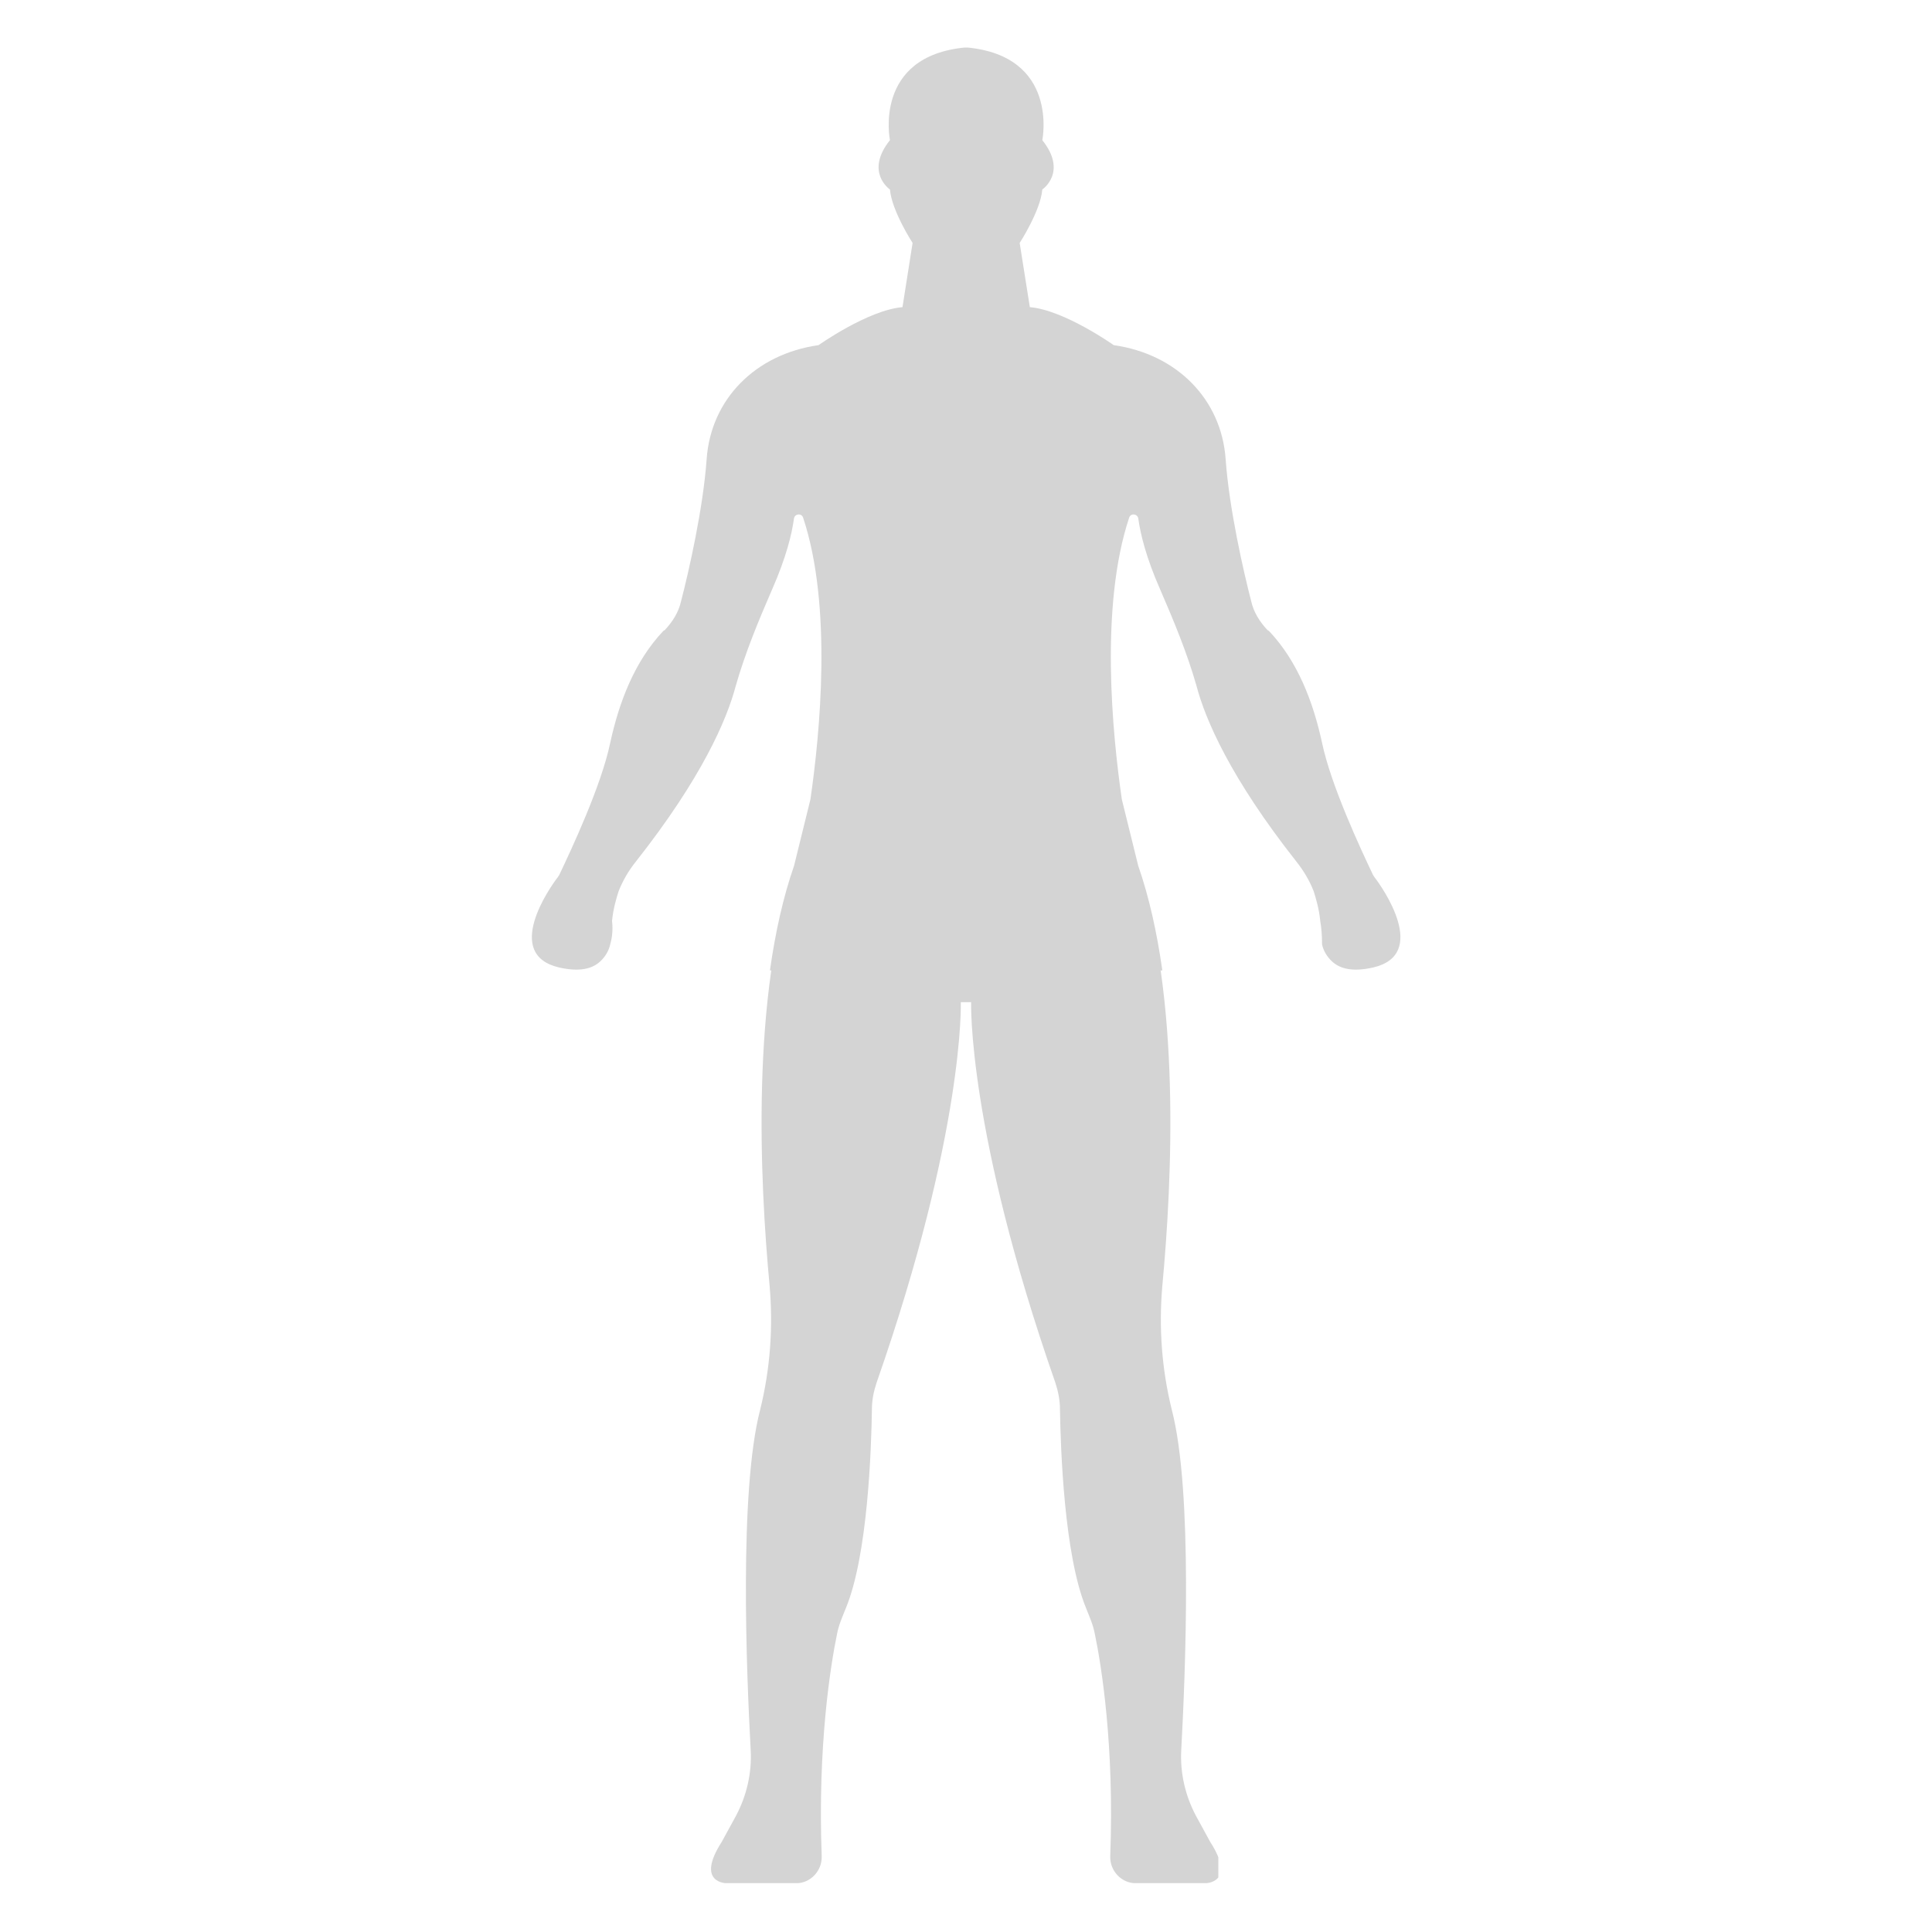
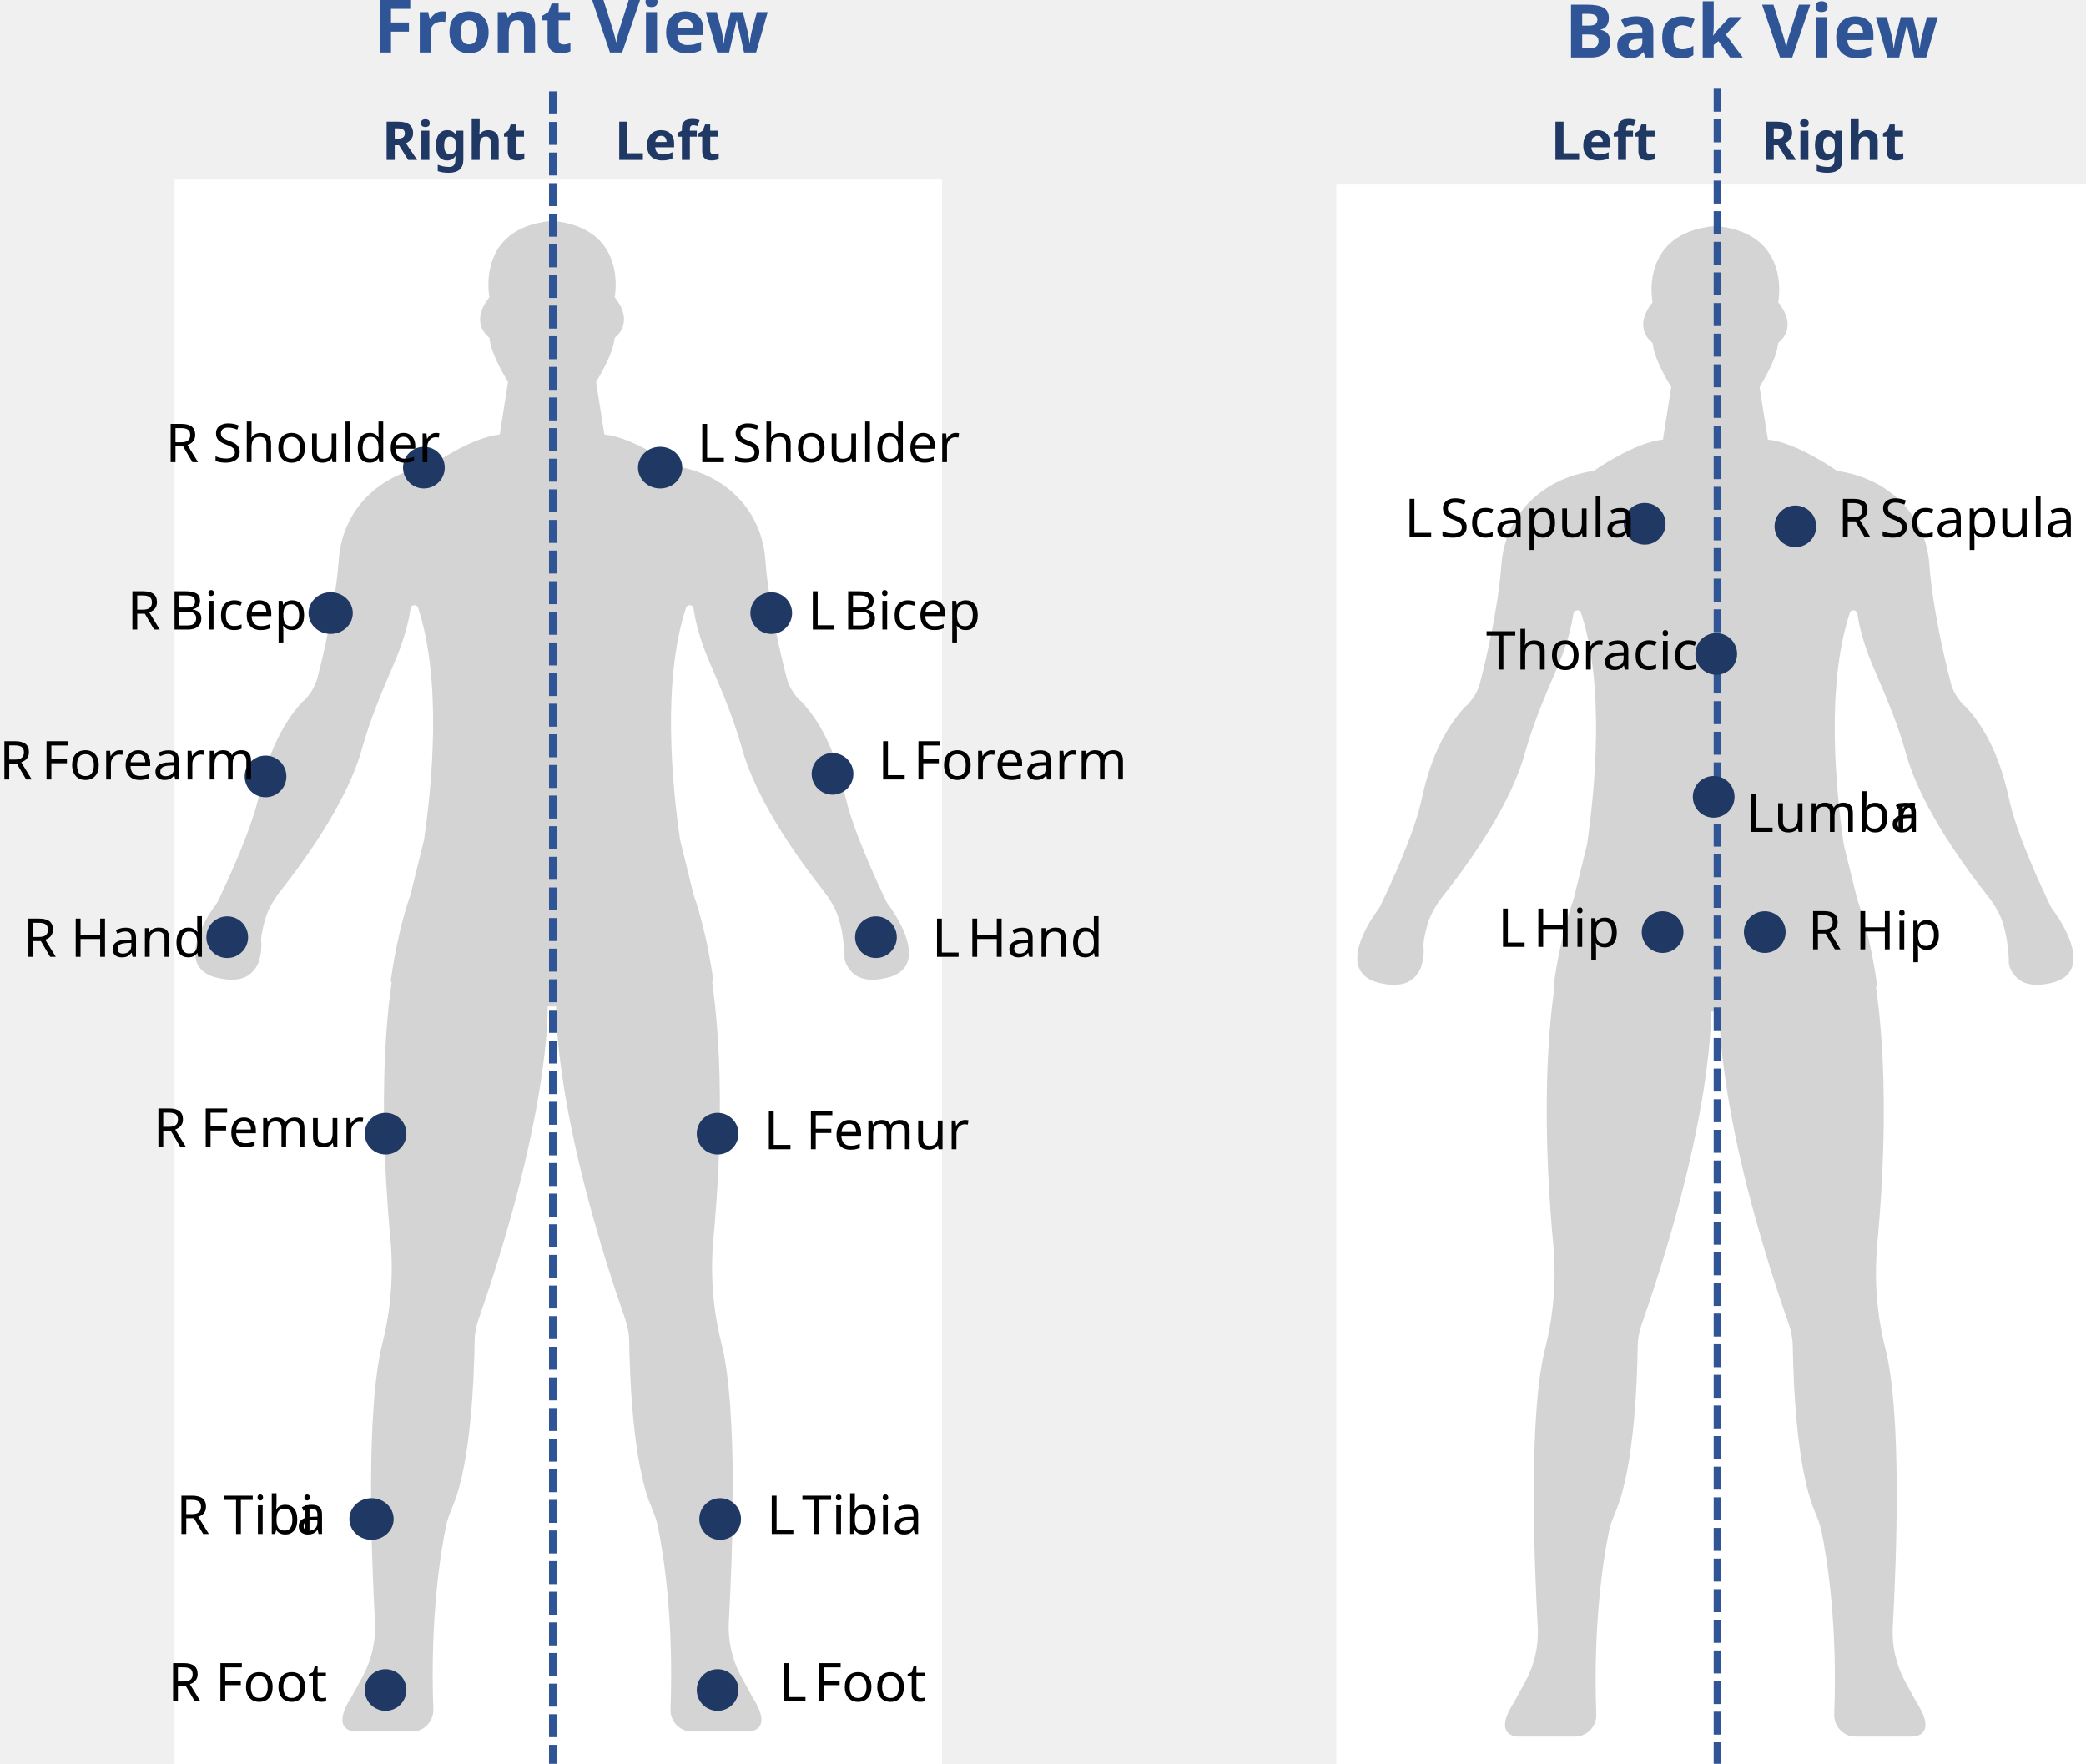
- <svg xmlns="http://www.w3.org/2000/svg" width="500" zoomAndPan="magnify" viewBox="0 0 375 375" height="500" preserveAspectRatio="xMidYMid meet" version="1.0">
+ <svg xmlns="http://www.w3.org/2000/svg" width="835" height="706" xml:space="preserve" overflow="hidden">
  <defs>
-     <clipPath id="263a101a45">
-       <path d="M 103 9.227 L 272 9.227 L 272 188.363 L 103 188.363 Z M 103 9.227 " clip-rule="nonzero" />
+     <clipPath id="clip0">
+       <rect x="139" y="14" width="835" height="706" />
    </clipPath>
-     <clipPath id="a152470aa0">
-       <path d="M 133.617 158.977 L 236.477 158.977 L 236.477 365.508 L 133.617 365.508 Z M 133.617 158.977 " clip-rule="nonzero" />
+     <clipPath id="clip1">
+       <rect x="674" y="88" width="308" height="638" />
+     </clipPath>
+     <clipPath id="clip2">
+       <rect x="674" y="88" width="308" height="638" />
+     </clipPath>
+     <clipPath id="clip3">
+       <rect x="505" y="88" width="640" height="638" />
+     </clipPath>
+     <clipPath id="clip4">
+       <rect x="681" y="104" width="290" height="305" />
+     </clipPath>
+     <clipPath id="clip5">
+       <rect x="733" y="358" width="177" height="352" />
+     </clipPath>
+     <clipPath id="clip6">
+       <rect x="209" y="86" width="307" height="638" />
+     </clipPath>
+     <clipPath id="clip7">
+       <rect x="209" y="86" width="307" height="638" />
+     </clipPath>
+     <clipPath id="clip8">
+       <rect x="41" y="86" width="637" height="638" />
+     </clipPath>
+     <clipPath id="clip9">
+       <rect x="216" y="102" width="288" height="305" />
+     </clipPath>
+     <clipPath id="clip10">
+       <rect x="267" y="356" width="177" height="352" />
    </clipPath>
  </defs>
-   <rect x="-37.5" width="450" fill="#ffffff" y="-37.5" height="450" fill-opacity="1" />
-   <rect x="-37.5" width="450" fill="#ffffff" y="-37.5" height="450" fill-opacity="1" />
-   <rect x="-37.5" width="450" fill="#ffffff" y="-37.5" height="450" fill-opacity="1" />
-   <g clip-path="url(#263a101a45)">
-     <path fill="#d4d4d4" d="M 266.777 170.254 C 266.652 170.016 266.543 169.906 266.543 169.906 C 264.121 164.824 258.348 152.484 256.609 144.176 C 254.883 136.219 251.879 128.367 246.328 122.492 C 246.203 122.379 246.094 122.379 245.98 122.258 C 244.477 120.645 243.324 118.797 242.863 116.715 C 241.363 110.949 238.582 98.723 237.898 89.148 C 237.09 77.496 228.426 68.73 216.172 66.992 C 216.172 66.992 206.586 60.188 199.891 59.617 L 197.918 47.156 C 197.918 47.156 201.965 40.93 202.312 36.777 C 202.312 36.777 207.281 33.43 202.312 27.203 C 202.312 27.203 205.664 10.812 187.527 9.199 C 169.387 10.812 172.738 27.203 172.738 27.203 C 167.773 33.43 172.738 36.777 172.738 36.777 C 173.086 40.93 177.133 47.156 177.133 47.156 L 175.172 59.617 C 168.469 60.188 158.883 66.992 158.883 66.992 C 146.629 68.73 137.961 77.496 137.156 89.148 C 136.473 98.723 133.691 110.949 132.188 116.715 C 131.73 118.797 130.574 120.645 129.07 122.258 C 128.961 122.379 128.836 122.379 128.723 122.492 C 123.188 128.367 120.172 136.219 118.445 144.176 C 116.719 152.484 110.934 164.824 108.512 169.906 C 108.512 169.906 108.387 170.016 108.273 170.254 C 106.66 172.324 97.648 185.242 108.512 187.785 C 112.559 188.703 114.98 188.02 116.48 186.633 C 117.512 185.703 118.207 184.438 118.445 183.285 C 119.141 180.977 118.793 178.785 118.793 178.785 C 119.027 176.367 119.598 174.52 120.059 173.02 C 120.875 170.934 122.02 168.977 123.41 167.25 C 136.234 150.984 141.09 139.676 142.816 133.105 C 144.668 126.645 147.211 120.531 149.867 114.406 C 152.605 108.195 153.703 103.637 154.105 100.66 C 154.242 99.707 155.574 99.551 155.879 100.457 C 161.594 117.645 159.152 142.418 157.301 155.172 C 156.234 159.473 155.184 163.738 154.129 168.035 C 145.551 192.688 147.211 228.816 149.172 249.73 C 149.867 257.816 149.285 265.887 147.324 273.848 C 143.164 289.766 144.668 325.527 145.473 340.418 C 145.707 344.906 144.668 349.297 142.594 353.215 L 139.812 358.297 C 134.621 366.371 140.742 366.371 140.742 366.371 L 154.375 366.371 C 157.145 366.371 159.453 363.949 159.34 361.062 C 158.535 339.602 161.066 323.805 162.336 317.691 C 162.684 315.844 163.391 314.344 164.074 312.605 C 168.355 302.227 169.039 281.57 169.152 273.734 C 169.152 272 169.5 270.277 170.082 268.539 C 187.289 219.277 186.516 194.246 186.516 194.246 L 188.535 194.246 C 188.535 194.246 187.762 219.277 204.969 268.539 C 205.543 270.277 205.891 272 205.891 273.734 C 206.012 281.57 206.707 302.227 210.98 312.605 C 211.664 314.344 212.359 315.844 212.707 317.691 C 213.984 323.805 216.527 339.602 215.711 361.062 C 215.598 363.949 217.906 366.371 220.676 366.371 L 234.309 366.371 C 234.309 366.371 240.43 366.371 235.242 358.297 L 232.461 353.215 C 230.387 349.297 229.344 344.906 229.578 340.418 C 230.387 325.527 231.887 289.766 227.73 273.848 C 225.766 265.887 225.184 257.816 225.879 249.73 C 227.84 228.816 229.5 192.688 220.926 168.035 C 219.871 163.738 218.816 159.473 217.75 155.172 C 215.902 142.418 213.457 117.645 219.176 100.457 C 219.477 99.551 220.812 99.707 220.945 100.66 C 221.352 103.637 222.449 108.195 225.184 114.406 C 227.84 120.531 230.387 126.645 232.234 133.105 C 233.961 139.676 238.816 150.984 251.641 167.25 C 253.02 168.977 254.188 170.934 254.996 173.02 C 255.453 174.52 256.027 176.367 256.262 178.785 C 256.496 180.172 256.609 181.559 256.609 183.285 C 256.832 184.438 257.539 185.703 258.57 186.633 C 260.074 188.02 262.496 188.703 266.543 187.785 C 277.406 185.242 268.391 172.324 266.777 170.254 " fill-opacity="1" fill-rule="nonzero" />
-   </g>
-   <g clip-path="url(#a152470aa0)">
-     <path fill="#d4d4d4" d="M 266.238 170.684 C 266.113 170.449 266.004 170.34 266.004 170.34 C 263.598 165.289 257.859 153.031 256.133 144.777 C 254.418 136.871 251.434 129.07 245.918 123.23 C 245.797 123.121 245.684 123.121 245.574 123 C 244.082 121.398 242.934 119.562 242.477 117.492 C 240.984 111.766 238.223 99.617 237.543 90.105 C 236.742 78.527 228.129 69.816 215.953 68.094 C 215.953 68.094 206.43 61.332 199.781 60.762 L 197.82 48.383 C 197.82 48.383 201.84 42.199 202.188 38.07 C 202.188 38.07 207.121 34.746 202.188 28.562 C 202.188 28.562 205.516 12.277 187.496 10.676 C 169.473 12.277 172.801 28.562 172.801 28.562 C 167.867 34.746 172.801 38.07 172.801 38.07 C 173.148 42.199 177.168 48.383 177.168 48.383 L 175.219 60.762 C 168.559 61.332 159.035 68.094 159.035 68.094 C 146.859 69.816 138.25 78.527 137.445 90.105 C 136.766 99.617 134.004 111.766 132.512 117.492 C 132.055 119.562 130.906 121.398 129.414 123 C 129.305 123.121 129.18 123.121 129.07 123.23 C 123.566 129.07 120.57 136.871 118.855 144.777 C 117.141 153.031 111.391 165.289 108.984 170.34 C 108.984 170.34 108.863 170.449 108.75 170.684 C 107.148 172.742 98.191 185.578 108.984 188.102 C 113.008 189.016 115.414 188.336 116.906 186.957 C 117.93 186.035 118.621 184.777 118.855 183.633 C 119.547 181.34 119.199 179.16 119.199 179.16 C 119.434 176.758 120.004 174.922 120.461 173.434 C 121.273 171.363 122.41 169.418 123.789 167.703 C 136.531 151.543 141.355 140.305 143.07 133.777 C 144.91 127.359 147.438 121.285 150.078 115.199 C 152.797 109.027 153.887 104.5 154.289 101.543 C 154.422 100.598 155.746 100.441 156.047 101.34 C 161.73 118.414 159.301 143.031 157.465 155.703 C 156.406 159.973 155.359 164.211 154.312 168.48 C 145.789 192.977 147.438 228.871 149.387 249.648 C 150.078 257.68 149.5 265.699 147.551 273.609 C 143.418 289.426 144.91 324.953 145.711 339.746 C 145.945 344.207 144.91 348.57 142.848 352.461 L 140.086 357.512 C 134.93 365.531 141.012 365.531 141.012 365.531 L 154.555 365.531 C 157.309 365.531 159.602 363.129 159.492 360.258 C 158.688 338.938 161.207 323.242 162.465 317.168 C 162.809 315.332 163.512 313.84 164.191 312.117 C 168.445 301.805 169.125 281.285 169.238 273.496 C 169.238 271.773 169.582 270.059 170.16 268.336 C 187.262 219.395 186.492 194.523 186.492 194.523 L 188.496 194.523 C 188.496 194.523 187.727 219.395 204.828 268.336 C 205.395 270.059 205.738 271.773 205.738 273.496 C 205.863 281.285 206.555 301.805 210.797 312.117 C 211.477 313.84 212.168 315.332 212.512 317.168 C 213.781 323.242 216.312 338.938 215.496 360.258 C 215.387 363.129 217.68 365.531 220.434 365.531 L 233.977 365.531 C 233.977 365.531 240.059 365.531 234.902 357.512 L 232.141 352.461 C 230.078 348.57 229.043 344.207 229.277 339.746 C 230.078 324.953 231.57 289.426 227.438 273.609 C 225.488 265.699 224.91 257.68 225.602 249.648 C 227.551 228.871 229.199 192.977 220.676 168.48 C 219.629 164.211 218.582 159.973 217.523 155.703 C 215.688 143.031 213.258 118.414 218.941 101.34 C 219.242 100.441 220.566 100.598 220.699 101.543 C 221.102 104.5 222.191 109.027 224.91 115.199 C 227.551 121.285 230.078 127.359 231.918 133.777 C 233.633 140.305 238.457 151.543 251.199 167.703 C 252.57 169.418 253.727 171.363 254.531 173.434 C 254.984 174.922 255.555 176.758 255.789 179.16 C 256.023 180.539 256.133 181.918 256.133 183.633 C 256.355 184.777 257.059 186.035 258.082 186.957 C 259.574 188.336 261.98 189.016 266.004 188.102 C 276.797 185.578 267.84 172.742 266.238 170.684 " fill-opacity="1" fill-rule="nonzero" />
+   <g clip-path="url(#clip0)" transform="translate(-139 -14)">
+     <g clip-path="url(#clip1)">
+       <g clip-path="url(#clip2)">
+         <g clip-path="url(#clip3)">
+           <path d="M-63.634-63.634 699.974-63.634 699.974 699.974-63.634 699.974Z" fill="#FFFFFF" transform="matrix(1.00217 0 0 1 506.747 88.8311)" />
+           <path d="M-63.634-63.634 699.974-63.634 699.974 699.974-63.634 699.974Z" fill="#FFFFFF" transform="matrix(1.00217 0 0 1 506.747 88.8311)" />
+           <path d="M-63.634-63.634 699.974-63.634 699.974 699.974-63.634 699.974Z" fill="#FFFFFF" transform="matrix(1.00217 0 0 1 506.747 88.8311)" />
+           <g clip-path="url(#clip4)">
+             <path d="M452.696 288.904C452.483 288.501 452.299 288.315 452.299 288.315 448.188 279.691 438.392 258.751 435.442 244.653 432.512 231.151 427.415 217.827 417.996 207.857 417.783 207.665 417.598 207.665 417.406 207.46 414.854 204.723 412.899 201.587 412.116 198.054 409.571 188.271 404.851 167.523 403.692 151.276 402.319 131.504 387.617 116.629 366.824 113.679 366.824 113.679 350.557 102.133 339.196 101.165L335.848 80.02C335.848 80.02 342.715 69.454 343.305 62.408 343.305 62.408 351.737 56.727 343.305 46.161 343.305 46.161 348.993 18.348 318.216 15.61 287.434 18.348 293.121 46.161 293.121 46.161 284.696 56.727 293.121 62.408 293.121 62.408 293.71 69.454 300.578 80.02 300.578 80.02L297.25 101.165C285.876 102.133 269.609 113.679 269.609 113.679 248.815 116.629 234.107 131.504 232.741 151.276 231.582 167.523 226.862 188.271 224.309 198.054 223.534 201.587 221.572 204.723 219.02 207.46 218.834 207.665 218.622 207.665 218.43 207.857 209.038 217.827 203.921 231.151 200.99 244.653 198.061 258.751 188.244 279.691 184.134 288.315 184.134 288.315 183.922 288.501 183.73 288.904 180.992 292.418 165.701 314.339 184.134 318.654 191.001 320.212 195.111 319.051 197.657 316.698 199.406 315.121 200.586 312.973 200.99 311.018 202.17 307.1 201.581 303.382 201.581 303.382 201.978 299.279 202.946 296.143 203.728 293.598 205.114 290.059 207.056 286.737 209.415 283.807 231.177 256.206 239.416 237.017 242.346 225.868 245.488 214.904 249.803 204.531 254.31 194.137 258.958 183.597 260.82 175.862 261.503 170.811 261.735 169.194 263.995 168.928 264.512 170.467 274.209 199.632 270.066 241.67 266.925 263.312 265.115 270.61 263.332 277.849 261.542 285.139 246.986 326.972 249.803 388.28 253.13 423.77 254.31 437.49 253.322 451.184 249.996 464.693 242.936 491.705 245.488 552.389 246.854 577.657 247.251 585.273 245.488 592.724 241.968 599.373L237.248 607.997C228.44 621.697 238.827 621.697 238.827 621.697L261.959 621.697C266.659 621.697 270.577 617.588 270.385 612.689 269.02 576.271 273.315 549.467 275.469 539.092 276.059 535.957 277.258 533.412 278.419 530.462 285.684 512.85 286.843 477.798 287.035 464.501 287.035 461.559 287.626 458.635 288.613 455.686 317.812 372.093 316.5 329.618 316.5 329.618L319.927 329.618C319.927 329.618 318.614 372.093 347.812 455.686 348.787 458.635 349.377 461.559 349.377 464.501 349.582 477.798 350.762 512.85 358.014 530.462 359.174 533.412 360.354 535.957 360.944 539.092 363.111 549.467 367.426 576.271 366.041 612.689 365.849 617.588 369.766 621.697 374.466 621.697L397.6 621.697C397.6 621.697 407.987 621.697 399.184 607.997L394.464 599.373C390.944 592.724 389.174 585.273 389.573 577.657 390.944 552.389 393.49 491.705 386.437 464.693 383.103 451.184 382.115 437.49 383.295 423.77 386.623 388.28 389.44 326.972 374.89 285.139 373.1 277.849 371.311 270.61 369.501 263.312 366.366 241.67 362.216 199.632 371.921 170.467 372.431 168.928 374.698 169.194 374.924 170.811 375.613 175.862 377.475 183.597 382.115 194.137 386.623 204.531 390.944 214.904 394.08 225.868 397.01 237.017 405.249 256.206 427.01 283.807 429.351 286.737 431.332 290.059 432.705 293.598 433.48 296.143 434.455 299.279 434.852 303.382 435.25 305.735 435.442 308.087 435.442 311.018 435.82 312.973 437.019 315.121 438.769 316.698 441.322 319.051 445.432 320.212 452.299 318.654 470.732 314.339 455.433 292.418 452.696 288.904" fill="#D4D4D4" transform="matrix(1.00217 0 0 1 506.747 88.8311)" />
+           </g>
+           <g clip-path="url(#clip5)">
+             <path d="M451.782 289.634C451.569 289.236 451.383 289.05 451.383 289.05 447.301 280.48 437.563 259.68 434.633 245.673 431.723 232.258 426.659 219.02 417.3 209.111 417.095 208.925 416.902 208.925 416.717 208.719 414.185 206.001 412.236 202.886 411.46 199.374 408.927 189.656 404.241 169.041 403.088 152.9 401.73 133.253 387.113 118.472 366.452 115.548 366.452 115.548 350.292 104.075 339.01 103.106L335.682 82.101C335.682 82.101 342.503 71.608 343.093 64.602 343.093 64.602 351.465 58.961 343.093 48.468 343.093 48.468 348.741 20.834 318.163 18.116 287.58 20.834 293.227 48.468 293.227 48.468 284.854 58.961 293.227 64.602 293.227 64.602 293.816 71.608 300.637 82.101 300.637 82.101L297.33 103.106C286.028 104.075 269.867 115.548 269.867 115.548 249.206 118.472 234.597 133.253 233.231 152.9 232.078 169.041 227.392 189.656 224.86 199.374 224.085 202.886 222.136 206.001 219.604 208.719 219.418 208.925 219.206 208.925 219.02 209.111 209.681 219.02 204.596 232.258 201.687 245.673 198.777 259.68 189.019 280.48 184.936 289.05 184.936 289.05 184.731 289.236 184.539 289.634 181.821 293.127 166.622 314.908 184.936 319.19 191.764 320.742 195.847 319.589 198.379 317.249 200.116 315.684 201.289 313.55 201.687 311.607 202.86 307.717 202.27 304.018 202.27 304.018 202.668 299.942 203.635 296.826 204.411 294.3 205.79 290.788 207.718 287.487 210.058 284.577 231.681 257.154 239.867 238.084 242.776 227.008 245.899 216.116 250.188 205.809 254.669 195.482 259.282 185.009 261.131 177.326 261.814 172.309 262.039 170.705 264.286 170.44 264.797 171.964 274.441 200.937 270.319 242.711 267.203 264.214 265.407 271.459 263.631 278.65 261.854 285.895 247.39 327.463 250.188 388.372 253.495 423.63 254.669 437.258 253.687 450.867 250.38 464.289 243.367 491.129 245.899 551.414 247.257 576.518 247.656 584.087 245.899 591.49 242.399 598.093L237.712 606.664C228.963 620.272 239.283 620.272 239.283 620.272L262.265 620.272C266.938 620.272 270.828 616.195 270.644 611.323 269.278 575.145 273.554 548.512 275.687 538.204 276.271 535.089 277.464 532.557 278.618 529.634 285.836 512.134 286.989 477.314 287.181 464.097 287.181 461.174 287.764 458.264 288.746 455.34 317.765 372.291 316.46 330.088 316.46 330.088L319.86 330.088C319.86 330.088 318.554 372.291 347.574 455.34 348.535 458.264 349.119 461.174 349.119 464.097 349.331 477.314 350.504 512.134 357.703 529.634 358.856 532.557 360.029 535.089 360.613 538.204 362.767 548.512 367.062 575.145 365.677 611.323 365.491 616.195 369.382 620.272 374.055 620.272L397.036 620.272C397.036 620.272 407.356 620.272 398.607 606.664L393.921 598.093C390.42 591.49 388.665 584.087 389.062 576.518 390.42 551.414 392.953 491.129 385.94 464.289 382.632 450.867 381.652 437.258 382.824 423.63 386.133 388.372 388.929 327.463 374.466 285.895 372.69 278.65 370.914 271.459 369.117 264.214 366.002 242.711 361.878 200.937 371.523 171.964 372.033 170.44 374.28 170.705 374.506 172.309 375.188 177.326 377.038 185.009 381.652 195.482 386.133 205.809 390.42 216.116 393.543 227.008 396.453 238.084 404.64 257.154 426.262 284.577 428.588 287.487 430.55 290.788 431.915 294.3 432.684 296.826 433.653 299.942 434.05 304.018 434.447 306.358 434.633 308.697 434.633 311.607 435.011 313.55 436.204 315.684 437.941 317.249 440.473 319.589 444.556 320.742 451.383 319.19 469.698 314.908 454.499 293.127 451.782 289.634" fill="#D4D4D4" transform="matrix(1.00217 0 0 1 506.747 88.8311)" />
+           </g>
+         </g>
+       </g>
+     </g>
+     <g clip-path="url(#clip6)">
+       <g clip-path="url(#clip7)">
+         <g clip-path="url(#clip8)">
+           <path d="M-63.56-63.56 699.156-63.56 699.156 699.156-63.56 699.156Z" fill="#FFFFFF" transform="matrix(1 0 0 1.00117 42.1364 86.7883)" />
+           <path d="M-63.56-63.56 699.156-63.56 699.156 699.156-63.56 699.156Z" fill="#FFFFFF" transform="matrix(1 0 0 1.00117 42.1364 86.7883)" />
+           <path d="M-63.56-63.56 699.156-63.56 699.156 699.156-63.56 699.156Z" fill="#FFFFFF" transform="matrix(1 0 0 1.00117 42.1364 86.7883)" />
+           <g clip-path="url(#clip9)">
+             <path d="M452.168 288.568C451.955 288.164 451.77 287.979 451.77 287.979 447.665 279.364 437.879 258.449 434.934 244.367 432.007 230.88 426.916 217.572 417.508 207.615 417.295 207.423 417.11 207.423 416.918 207.218 414.369 204.483 412.417 201.352 411.635 197.822 409.093 188.051 404.379 167.328 403.22 151.1 401.85 131.35 387.164 116.493 366.395 113.547 366.395 113.547 350.147 102.013 338.8 101.047L335.456 79.926C335.456 79.926 342.315 69.373 342.905 62.335 342.905 62.335 351.326 56.661 342.905 46.107 342.905 46.107 348.585 18.326 317.845 15.592 287.098 18.326 292.779 46.107 292.779 46.107 284.364 56.661 292.779 62.335 292.779 62.335 293.368 69.373 300.227 79.926 300.227 79.926L296.903 101.047C285.541 102.013 269.294 113.547 269.294 113.547 248.525 116.493 233.834 131.35 232.469 151.1 231.311 167.328 226.597 188.051 224.048 197.822 223.273 201.352 221.313 204.483 218.764 207.218 218.579 207.423 218.368 207.423 218.175 207.615 208.793 217.572 203.683 230.88 200.756 244.367 197.83 258.449 188.024 279.364 183.919 287.979 183.919 287.979 183.707 288.164 183.516 288.568 180.781 292.076 165.507 313.971 183.919 318.281 190.778 319.837 194.883 318.679 197.426 316.329 199.173 314.753 200.352 312.607 200.756 310.655 201.934 306.742 201.345 303.028 201.345 303.028 201.742 298.929 202.709 295.798 203.49 293.255 204.874 289.72 206.814 286.402 209.171 283.476 230.907 255.908 239.137 236.74 242.063 225.604 245.201 214.652 249.512 204.291 254.013 193.91 258.655 183.383 260.515 175.657 261.197 170.611 261.429 168.996 263.687 168.731 264.203 170.267 273.89 199.399 269.751 241.388 266.613 263.005 264.805 270.294 263.024 277.524 261.237 284.806 246.697 326.591 249.512 387.827 252.835 423.274 254.013 436.98 253.028 450.658 249.704 464.151 242.653 491.131 245.201 551.744 246.565 576.983 246.962 584.59 245.201 592.032 241.686 598.672L236.971 607.286C228.173 620.972 238.547 620.972 238.547 620.972L261.654 620.972C266.348 620.972 270.261 616.866 270.069 611.974 268.705 575.599 272.995 548.824 275.147 538.463 275.736 535.331 276.935 532.789 278.094 529.843 285.35 512.252 286.509 477.24 286.701 463.959 286.701 461.019 287.29 458.1 288.276 455.153 317.441 371.658 316.13 329.233 316.13 329.233L319.553 329.233C319.553 329.233 318.241 371.658 347.406 455.153 348.379 458.1 348.969 461.019 348.969 463.959 349.175 477.24 350.353 512.252 357.596 529.843 358.754 532.789 359.933 535.331 360.522 538.463 362.687 548.824 366.998 575.599 365.614 611.974 365.422 616.866 369.335 620.972 374.029 620.972L397.135 620.972C397.135 620.972 407.51 620.972 398.718 607.286L394.004 598.672C390.488 592.032 388.721 584.59 389.117 576.983 390.488 551.744 393.031 491.131 385.986 464.151 382.656 450.658 381.669 436.98 382.848 423.274 386.172 387.827 388.985 326.591 374.453 284.806 372.664 277.524 370.877 270.294 369.07 263.005 365.938 241.388 361.794 199.399 371.487 170.267 371.996 168.731 374.26 168.996 374.485 170.611 375.174 175.657 377.035 183.383 381.669 193.91 386.172 204.291 390.488 214.652 393.62 225.604 396.547 236.74 404.776 255.908 426.512 283.476 428.849 286.402 430.828 289.72 432.199 293.255 432.974 295.798 433.947 298.929 434.344 303.028 434.742 305.378 434.934 307.729 434.934 310.655 435.311 312.607 436.509 314.753 438.258 316.329 440.806 318.679 444.911 319.837 451.77 318.281 470.183 313.971 454.902 292.076 452.168 288.568" fill="#D4D4D4" transform="matrix(1 0 0 1.00117 42.1364 86.7883)" />
+           </g>
+           <g clip-path="url(#clip10)">
+             <path d="M451.254 289.296C451.042 288.899 450.856 288.713 450.856 288.713 446.778 280.153 437.052 259.376 434.125 245.386 431.219 231.986 426.161 218.764 416.813 208.866 416.607 208.681 416.415 208.681 416.23 208.475 413.701 205.761 411.754 202.649 410.979 199.14 408.45 189.434 403.77 168.844 402.617 152.722 401.26 133.098 386.661 118.333 366.024 115.414 366.024 115.414 349.882 103.953 338.614 102.987L335.29 82.005C335.29 82.005 342.103 71.525 342.692 64.526 342.692 64.526 351.055 58.892 342.692 48.411 342.692 48.411 348.333 20.809 317.792 18.095 287.244 20.809 292.884 48.411 292.884 48.411 284.522 58.892 292.884 64.526 292.884 64.526 293.474 71.525 300.286 82.005 300.286 82.005L296.983 102.987C285.694 103.953 269.553 115.414 269.553 115.414 248.916 118.333 234.324 133.098 232.96 152.722 231.808 168.844 227.126 189.434 224.597 199.14 223.823 202.649 221.876 205.761 219.347 208.475 219.162 208.681 218.949 208.681 218.764 208.866 209.435 218.764 204.357 231.986 201.451 245.386 198.544 259.376 188.799 280.153 184.72 288.713 184.72 288.713 184.516 288.899 184.323 289.296 181.609 292.785 166.427 314.541 184.72 318.818 191.54 320.367 195.618 319.215 198.148 316.878 199.881 315.315 201.054 313.184 201.451 311.243 202.623 307.357 202.034 303.663 202.034 303.663 202.431 299.591 203.397 296.48 204.172 293.956 205.549 290.448 207.476 287.151 209.813 284.244 231.41 256.854 239.587 237.806 242.493 226.743 245.611 215.865 249.895 205.569 254.371 195.254 258.98 184.794 260.826 177.12 261.508 172.107 261.734 170.505 263.978 170.24 264.488 171.764 274.121 200.702 270.003 242.427 266.891 263.905 265.096 271.142 263.323 278.325 261.548 285.562 247.102 327.081 249.895 387.919 253.199 423.135 254.371 436.748 253.391 450.34 250.087 463.747 243.083 490.555 245.611 550.771 246.969 575.844 247.367 583.405 245.611 590.8 242.116 597.394L237.435 605.955C228.696 619.548 239.004 619.548 239.004 619.548L261.959 619.548C266.626 619.548 270.513 615.476 270.327 610.61 268.963 574.473 273.233 547.871 275.366 537.575 275.949 534.464 277.14 531.935 278.292 529.015 285.502 511.536 286.654 476.757 286.846 463.555 286.846 460.636 287.429 457.729 288.408 454.81 317.395 371.857 316.09 329.702 316.09 329.702L319.487 329.702C319.487 329.702 318.182 371.857 347.168 454.81 348.128 457.729 348.711 460.636 348.711 463.555 348.922 476.757 350.095 511.536 357.285 529.015 358.436 531.935 359.609 534.464 360.192 537.575 362.343 547.871 366.634 574.473 365.249 610.61 365.064 615.476 368.95 619.548 373.618 619.548L396.572 619.548C396.572 619.548 406.882 619.548 398.142 605.955L393.461 597.394C389.965 590.8 388.21 583.405 388.608 575.844 389.965 550.771 392.494 490.555 385.49 463.747 382.186 450.34 381.206 436.748 382.378 423.135 385.681 387.919 388.475 327.081 374.029 285.562 372.254 278.325 370.48 271.142 368.685 263.905 365.574 242.427 361.456 200.702 371.089 171.764 371.599 170.24 373.843 170.505 374.068 172.107 374.75 177.12 376.597 184.794 381.206 195.254 385.681 205.569 389.965 215.865 393.084 226.743 395.99 237.806 404.166 256.854 425.763 284.244 428.087 287.151 430.047 290.448 431.411 293.956 432.18 296.48 433.146 299.591 433.544 303.663 433.94 306 434.125 308.337 434.125 311.243 434.504 313.184 435.695 315.315 437.43 316.878 439.959 319.215 444.037 320.367 450.856 318.818 469.15 314.541 453.968 292.785 451.254 289.296" fill="#D4D4D4" transform="matrix(1 0 0 1.00117 42.1364 86.7883)" />
+           </g>
+         </g>
+       </g>
+     </g>
+     <path d="M403.968 50.56 403.968 724.5" stroke="#2F5597" stroke-width="3.064" stroke-miterlimit="8" stroke-dasharray="9.193 3.064" fill="none" fill-rule="evenodd" transform="matrix(1.00092 0 0 1 -44.0357 -0.03175)" />
+     <path d="M869.732 49.539 869.732 723.478" stroke="#2F5597" stroke-width="3.064" stroke-miterlimit="8" stroke-dasharray="9.193 3.064" fill="none" fill-rule="evenodd" transform="matrix(1.00092 0 0 1 -44.0357 -0.03175)" />
+     <text fill="#203864" font-family="Calibri,Calibri_MSFontService,sans-serif" font-weight="700" font-size="21" transform="matrix(1.02235 0 0 1.02141 291.831 78)">Right<tspan font-size="21" x="91.075" y="0">Left</tspan>
+       <tspan fill="#000000" font-weight="400" font-size="21" x="558.371" y="309.376">R Hip</tspan>
+       <tspan fill="#2F5597" font-size="29" x="-3.325" y="-42.099">Front View</tspan>
+       <tspan font-size="21" x="539.929" y="0">Right</tspan>
+       <tspan fill="#2F5597" font-size="29" x="463.006" y="-40.141">Back View</tspan>
+       <tspan font-size="21" x="457.627" y="0">Left</tspan>
+     </text>
+     <path d="M306.934 259.439C306.934 255.208 310.593 251.778 315.106 251.778 319.618 251.778 323.277 255.208 323.277 259.439 323.277 263.669 319.618 267.099 315.106 267.099 310.593 267.099 306.934 263.669 306.934 259.439Z" stroke="#203864" stroke-width="1.362" stroke-miterlimit="8" fill="#203864" fill-rule="evenodd" transform="matrix(1.00092 0 0 1 -44.0357 -0.03175)" />
+     <path d="M344.727 201.218C344.727 196.987 348.156 193.558 352.387 193.558 356.618 193.558 360.048 196.987 360.048 201.218 360.048 205.449 356.618 208.879 352.387 208.879 348.156 208.879 344.727 205.449 344.727 201.218Z" stroke="#203864" stroke-width="1.362" stroke-miterlimit="8" fill="#203864" fill-rule="evenodd" transform="matrix(1.00092 0 0 1 -44.0357 -0.03175)" />
+     <path d="M438.696 201.218C438.696 196.987 442.355 193.558 446.868 193.558 451.38 193.558 455.039 196.987 455.039 201.218 455.039 205.449 451.38 208.879 446.868 208.879 442.355 208.879 438.696 205.449 438.696 201.218Z" stroke="#203864" stroke-width="1.362" stroke-miterlimit="8" fill="#203864" fill-rule="evenodd" transform="matrix(1.00092 0 0 1 -44.0357 -0.03175)" />
+     <path d="M483.639 259.439C483.639 255.208 487.068 251.778 491.299 251.778 495.53 251.778 498.96 255.208 498.96 259.439 498.96 263.669 495.53 267.099 491.299 267.099 487.068 267.099 483.639 263.669 483.639 259.439Z" stroke="#203864" stroke-width="1.362" stroke-miterlimit="8" fill="#203864" fill-rule="evenodd" transform="matrix(1.00092 0 0 1 -44.0357 -0.03175)" />
+     <path d="M281.399 324.809C281.399 320.578 284.829 317.148 289.06 317.148 293.29 317.148 296.72 320.578 296.72 324.809 296.72 329.04 293.29 332.47 289.06 332.47 284.829 332.47 281.399 329.04 281.399 324.809Z" stroke="#203864" stroke-width="1.362" stroke-miterlimit="8" fill="#203864" fill-rule="evenodd" transform="matrix(1.00092 0 0 1 -44.0357 -0.03175)" />
+     <path d="M508.152 323.788C508.152 319.557 511.582 316.127 515.813 316.127 520.044 316.127 523.474 319.557 523.474 323.788 523.474 328.018 520.044 331.448 515.813 331.448 511.582 331.448 508.152 328.018 508.152 323.788Z" stroke="#203864" stroke-width="1.362" stroke-miterlimit="8" fill="#203864" fill-rule="evenodd" transform="matrix(1.00092 0 0 1 -44.0357 -0.03175)" />
+     <path d="M266.078 389.158C266.078 384.927 269.508 381.497 273.738 381.497 277.969 381.497 281.399 384.927 281.399 389.158 281.399 393.389 277.969 396.819 273.738 396.819 269.508 396.819 266.078 393.389 266.078 389.158Z" stroke="#203864" stroke-width="1.362" stroke-miterlimit="8" fill="#203864" fill-rule="evenodd" transform="matrix(1.00092 0 0 1 -44.0357 -0.03175)" />
+     <path d="M525.516 389.158C525.516 384.927 528.946 381.497 533.177 381.497 537.408 381.497 540.838 384.927 540.838 389.158 540.838 393.389 537.408 396.819 533.177 396.819 528.946 396.819 525.516 393.389 525.516 389.158Z" stroke="#203864" stroke-width="1.362" stroke-miterlimit="8" fill="#203864" fill-rule="evenodd" transform="matrix(1.00092 0 0 1 -44.0357 -0.03175)" />
+     <path d="M329.405 467.807C329.405 463.576 332.835 460.146 337.066 460.146 341.297 460.146 344.727 463.576 344.727 467.807 344.727 472.037 341.297 475.467 337.066 475.467 332.835 475.467 329.405 472.037 329.405 467.807Z" stroke="#203864" stroke-width="1.362" stroke-miterlimit="8" fill="#203864" fill-rule="evenodd" transform="matrix(1.00092 0 0 1 -44.0357 -0.03175)" />
+     <path d="M462.189 467.807C462.189 463.576 465.619 460.146 469.85 460.146 474.08 460.146 477.51 463.576 477.51 467.807 477.51 472.037 474.08 475.467 469.85 475.467 465.619 475.467 462.189 472.037 462.189 467.807Z" stroke="#203864" stroke-width="1.362" stroke-miterlimit="8" fill="#203864" fill-rule="evenodd" transform="matrix(1.00092 0 0 1 -44.0357 -0.03175)" />
+     <path d="M323.277 622.04C323.277 617.809 326.936 614.379 331.448 614.379 335.961 614.379 339.62 617.809 339.62 622.04 339.62 626.271 335.961 629.701 331.448 629.701 326.936 629.701 323.277 626.271 323.277 622.04Z" stroke="#203864" stroke-width="1.362" stroke-miterlimit="8" fill="#203864" fill-rule="evenodd" transform="matrix(1.00092 0 0 1 -44.0357 -0.03175)" />
+     <path d="M463.21 622.04C463.21 617.809 466.64 614.379 470.871 614.379 475.102 614.379 478.532 617.809 478.532 622.04 478.532 626.271 475.102 629.701 470.871 629.701 466.64 629.701 463.21 626.271 463.21 622.04Z" stroke="#203864" stroke-width="1.362" stroke-miterlimit="8" fill="#203864" fill-rule="evenodd" transform="matrix(1.00092 0 0 1 -44.0357 -0.03175)" />
+     <path d="M329.405 690.475C329.405 686.244 332.835 682.814 337.066 682.814 341.297 682.814 344.727 686.244 344.727 690.475 344.727 694.705 341.297 698.135 337.066 698.135 332.835 698.135 329.405 694.705 329.405 690.475Z" stroke="#203864" stroke-width="1.362" stroke-miterlimit="8" fill="#203864" fill-rule="evenodd" transform="matrix(1.00092 0 0 1 -44.0357 -0.03175)" />
+     <path d="M462.189 690.475C462.189 686.244 465.619 682.814 469.85 682.814 474.08 682.814 477.51 686.244 477.51 690.475 477.51 694.705 474.08 698.135 469.85 698.135 465.619 698.135 462.189 694.705 462.189 690.475Z" stroke="#203864" stroke-width="1.362" stroke-miterlimit="8" fill="#203864" fill-rule="evenodd" transform="matrix(1.00092 0 0 1 -44.0357 -0.03175)" />
+     <path d="M832.961 223.689C832.961 219.459 836.391 216.029 840.622 216.029 844.853 216.029 848.283 219.459 848.283 223.689 848.283 227.92 844.853 231.35 840.622 231.35 836.391 231.35 832.961 227.92 832.961 223.689Z" stroke="#203864" stroke-width="1.362" stroke-miterlimit="8" fill="#203864" fill-rule="evenodd" transform="matrix(1.00092 0 0 1 -44.0357 -0.03175)" />
+     <path d="M893.225 224.711C893.225 220.48 896.655 217.05 900.885 217.05 905.116 217.05 908.546 220.48 908.546 224.711 908.546 228.941 905.116 232.371 900.885 232.371 896.655 232.371 893.225 228.941 893.225 224.711Z" stroke="#203864" stroke-width="1.362" stroke-miterlimit="8" fill="#203864" fill-rule="evenodd" transform="matrix(1.00092 0 0 1 -44.0357 -0.03175)" />
+     <path d="M861.561 275.781C861.561 271.551 864.991 268.121 869.222 268.121 873.452 268.121 876.882 271.551 876.882 275.781 876.882 280.012 873.452 283.442 869.222 283.442 864.991 283.442 861.561 280.012 861.561 275.781Z" stroke="#203864" stroke-width="1.362" stroke-miterlimit="8" fill="#203864" fill-rule="evenodd" transform="matrix(1.00092 0 0 1 -44.0357 -0.03175)" />
+     <path d="M860.54 332.98C860.54 328.75 863.969 325.32 868.2 325.32 872.431 325.32 875.861 328.75 875.861 332.98 875.861 337.211 872.431 340.641 868.2 340.641 863.969 340.641 860.54 337.211 860.54 332.98Z" stroke="#203864" stroke-width="1.362" stroke-miterlimit="8" fill="#203864" fill-rule="evenodd" transform="matrix(1.00092 0 0 1 -44.0357 -0.03175)" />
+     <path d="M840.111 387.115C840.111 382.884 843.541 379.455 847.772 379.455 852.003 379.455 855.433 382.884 855.433 387.115 855.433 391.346 852.003 394.776 847.772 394.776 843.541 394.776 840.111 391.346 840.111 387.115Z" stroke="#203864" stroke-width="1.362" stroke-miterlimit="8" fill="#203864" fill-rule="evenodd" transform="matrix(1.00092 0 0 1 -44.0357 -0.03175)" />
+     <path d="M880.968 387.115C880.968 382.884 884.398 379.455 888.628 379.455 892.859 379.455 896.289 382.884 896.289 387.115 896.289 391.346 892.859 394.776 888.628 394.776 884.398 394.776 880.968 391.346 880.968 387.115Z" stroke="#203864" stroke-width="1.362" stroke-miterlimit="8" fill="#203864" fill-rule="evenodd" transform="matrix(1.00092 0 0 1 -44.0357 -0.03175)" />
+     <text font-family="Calibri,Calibri_MSFontService,sans-serif" font-weight="400" font-size="21" transform="matrix(1.02235 0 0 1.02141 738.565 393)">L<tspan font-size="21" x="13.833" y="0">Hip</tspan>
+       <tspan font-size="21" x="97.09" y="-45.036">Lumba</tspan>
+       <tspan font-size="21" x="155.09" y="-45.036">r</tspan>
+       <tspan font-size="21" x="-4.611" y="-108.673">Thoracic</tspan>
+       <tspan font-size="21" x="-36.583" y="-160.562">L</tspan>
+       <tspan font-size="21" x="-22.75" y="-160.562">Scapula</tspan>
+       <tspan font-size="21" x="133.081" y="-160.562">R</tspan>
+       <tspan font-size="21" x="149.581" y="-160.562">Scapula</tspan>
+       <tspan font-size="21" x="-526.467" y="78.323">R Femur</tspan>
+       <tspan font-size="21" x="-517.455" y="230.074">R Tibi</tspan>
+       <tspan font-size="21" x="-470.455" y="230.074">a</tspan>
+       <tspan font-size="21" x="-520.72" y="295.669">R Foot</tspan>
+       <tspan font-size="21" x="-287.449" y="79.302">L Femur</tspan>
+       <tspan font-size="21" x="-286.322" y="230.074">L</tspan>
+       <tspan font-size="21" x="-272.488" y="230.074">Tibia</tspan>
+       <tspan font-size="21" x="-281.571" y="295.669">L</tspan>
+       <tspan font-size="21" x="-267.738" y="295.669">Foot</tspan>
+       <tspan font-size="21" x="-313.525" y="-189.933">L</tspan>
+       <tspan font-size="21" x="-299.691" y="-189.933">Shoulder</tspan>
+       <tspan font-size="21" x="-270.233" y="-124.338">L</tspan>
+       <tspan font-size="21" x="-256.399" y="-124.338">Bicep</tspan>
+       <tspan font-size="21" x="-242.718" y="-65.596">L</tspan>
+       <tspan font-size="21" x="-228.885" y="-65.596">Forearm</tspan>
+       <tspan font-size="21" x="-221.615" y="3.916">L</tspan>
+       <tspan font-size="21" x="-207.782" y="3.916">Hand</tspan>
+       <tspan font-size="21" x="-521.67" y="-189.933">R </tspan>Shoulder<tspan font-size="21" x="-536.653" y="-124.338">R</tspan>
+       <tspan font-size="21" x="-520.153" y="-124.338">Bicep</tspan>
+       <tspan font-size="21" x="-586.77" y="-65.596">R</tspan>
+       <tspan font-size="21" x="-570.27" y="-65.596">Forearm</tspan>
+       <tspan font-size="21" x="-577.367" y="3.916">R Hand</tspan>
+     </text>
  </g>
</svg>
